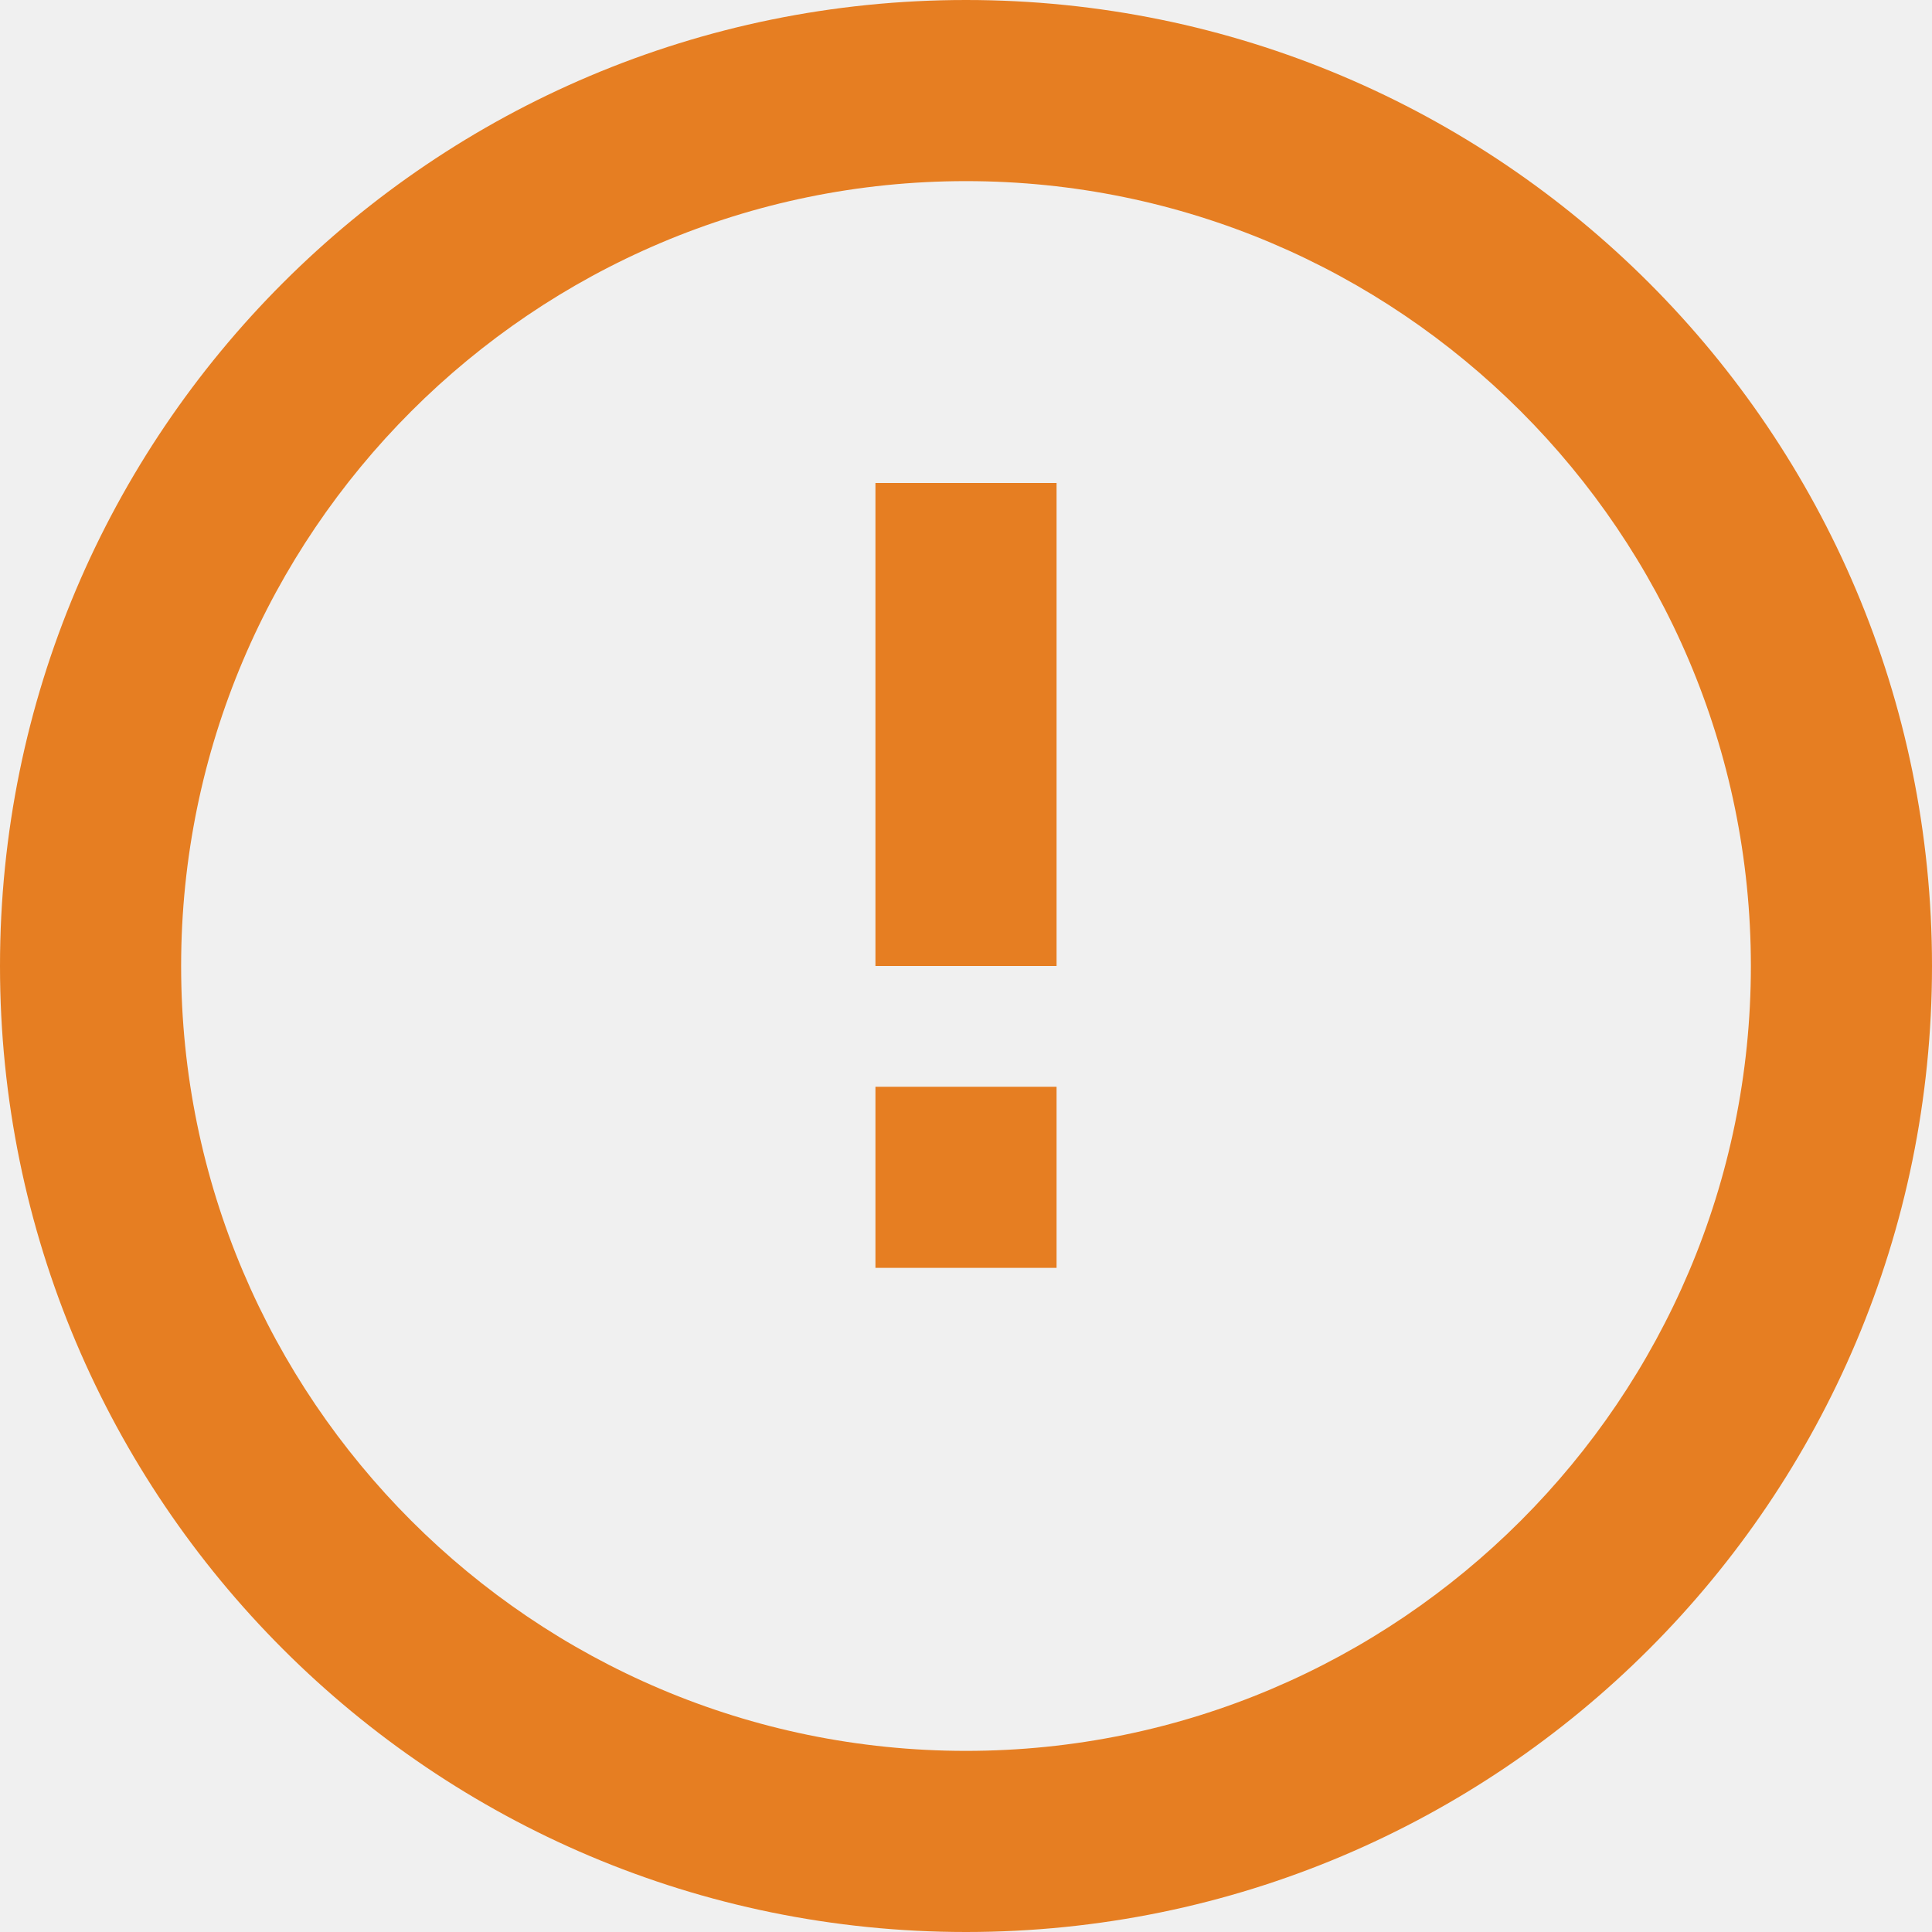
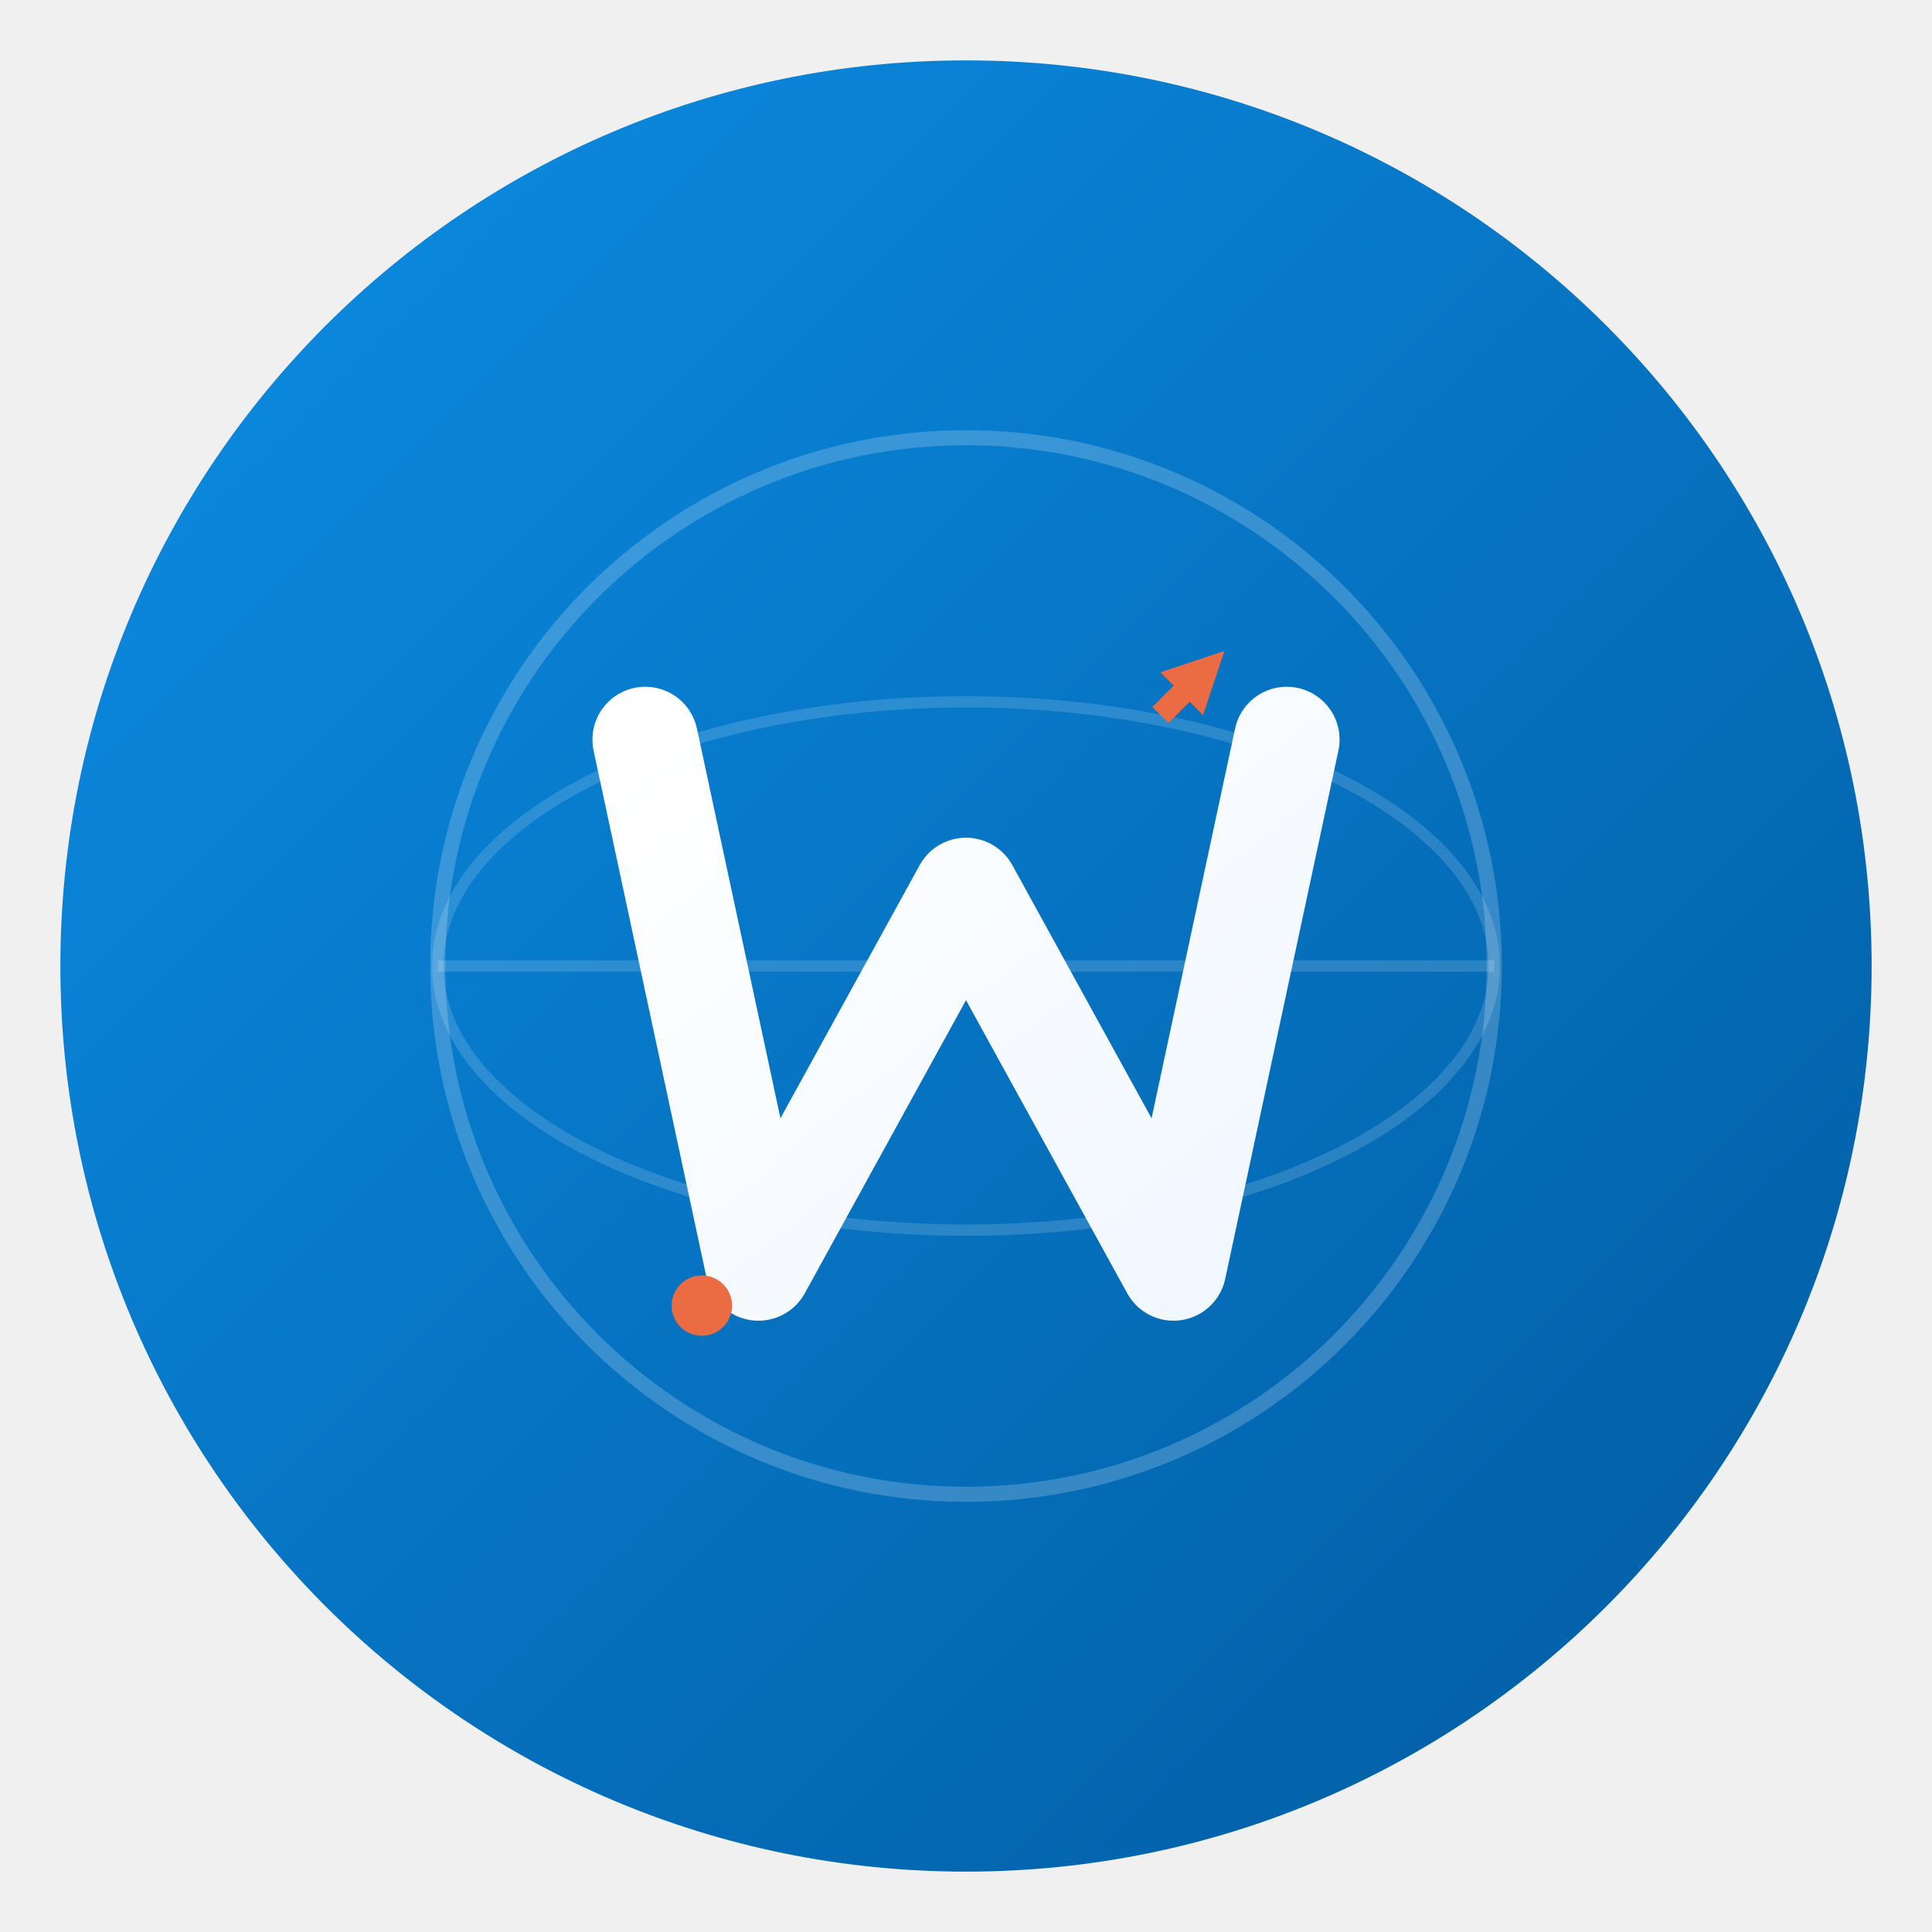
- <svg xmlns="http://www.w3.org/2000/svg" viewBox="0 0 512 512" fill="#E67E22">
-   <path d="M256 0C114.6 0 0 114.6 0 256s114.6 256 256 256 256-114.6 256-256S397.4 0 256 0zm0 464c-114.7 0-208-93.3-208-208S141.3 48 256 48s208 93.3 208 208-93.3 208-208 208zm-24-336h48v128h-48zm0 160h48v48h-48z" />
+ <svg xmlns="http://www.w3.org/2000/svg" viewBox="0 0 512 512">
+   <defs>
+     <linearGradient id="bgGradient" x1="0%" y1="0%" x2="100%" y2="100%">
+       <stop offset="0%" style="stop-color:#0c8ee6;stop-opacity:1" />
+       <stop offset="100%" style="stop-color:#015a9f;stop-opacity:1" />
+     </linearGradient>
+     <linearGradient id="planeGradient" x1="0%" y1="0%" x2="100%" y2="100%">
+       <stop offset="0%" style="stop-color:#ffffff;stop-opacity:1" />
+       <stop offset="100%" style="stop-color:#f0f7ff;stop-opacity:1" />
+     </linearGradient>
+   </defs>
+   <circle cx="256" cy="256" r="240" fill="url(#bgGradient)" />
+   <g transform="translate(256, 256)">
+     <ellipse cx="0" cy="0" rx="140" ry="140" fill="none" stroke="#ffffff" stroke-width="4" stroke-opacity="0.2" />
+     <ellipse cx="0" cy="0" rx="140" ry="70" fill="none" stroke="#ffffff" stroke-width="3" stroke-opacity="0.15" />
+     <line x1="-140" y1="0" x2="140" y2="0" stroke="#ffffff" stroke-width="3" stroke-opacity="0.15" />
+     <path d="M-85 -60 L-55 80 L0 -20 L55 80 L85 -60" fill="none" stroke="url(#planeGradient)" stroke-width="28" stroke-linecap="round" stroke-linejoin="round" />
+     <g transform="translate(60, -75) rotate(45)">
+       <path d="M0 -12 L8 4 L3 4 L3 12 L-3 12 L-3 4 L-8 4 Z" fill="#eb6b42" />
+     </g>
+     <g transform="translate(-70, 90)">
+       <circle cx="0" cy="0" r="8" fill="#eb6b42" />
+     </g>
+   </g>
</svg>
